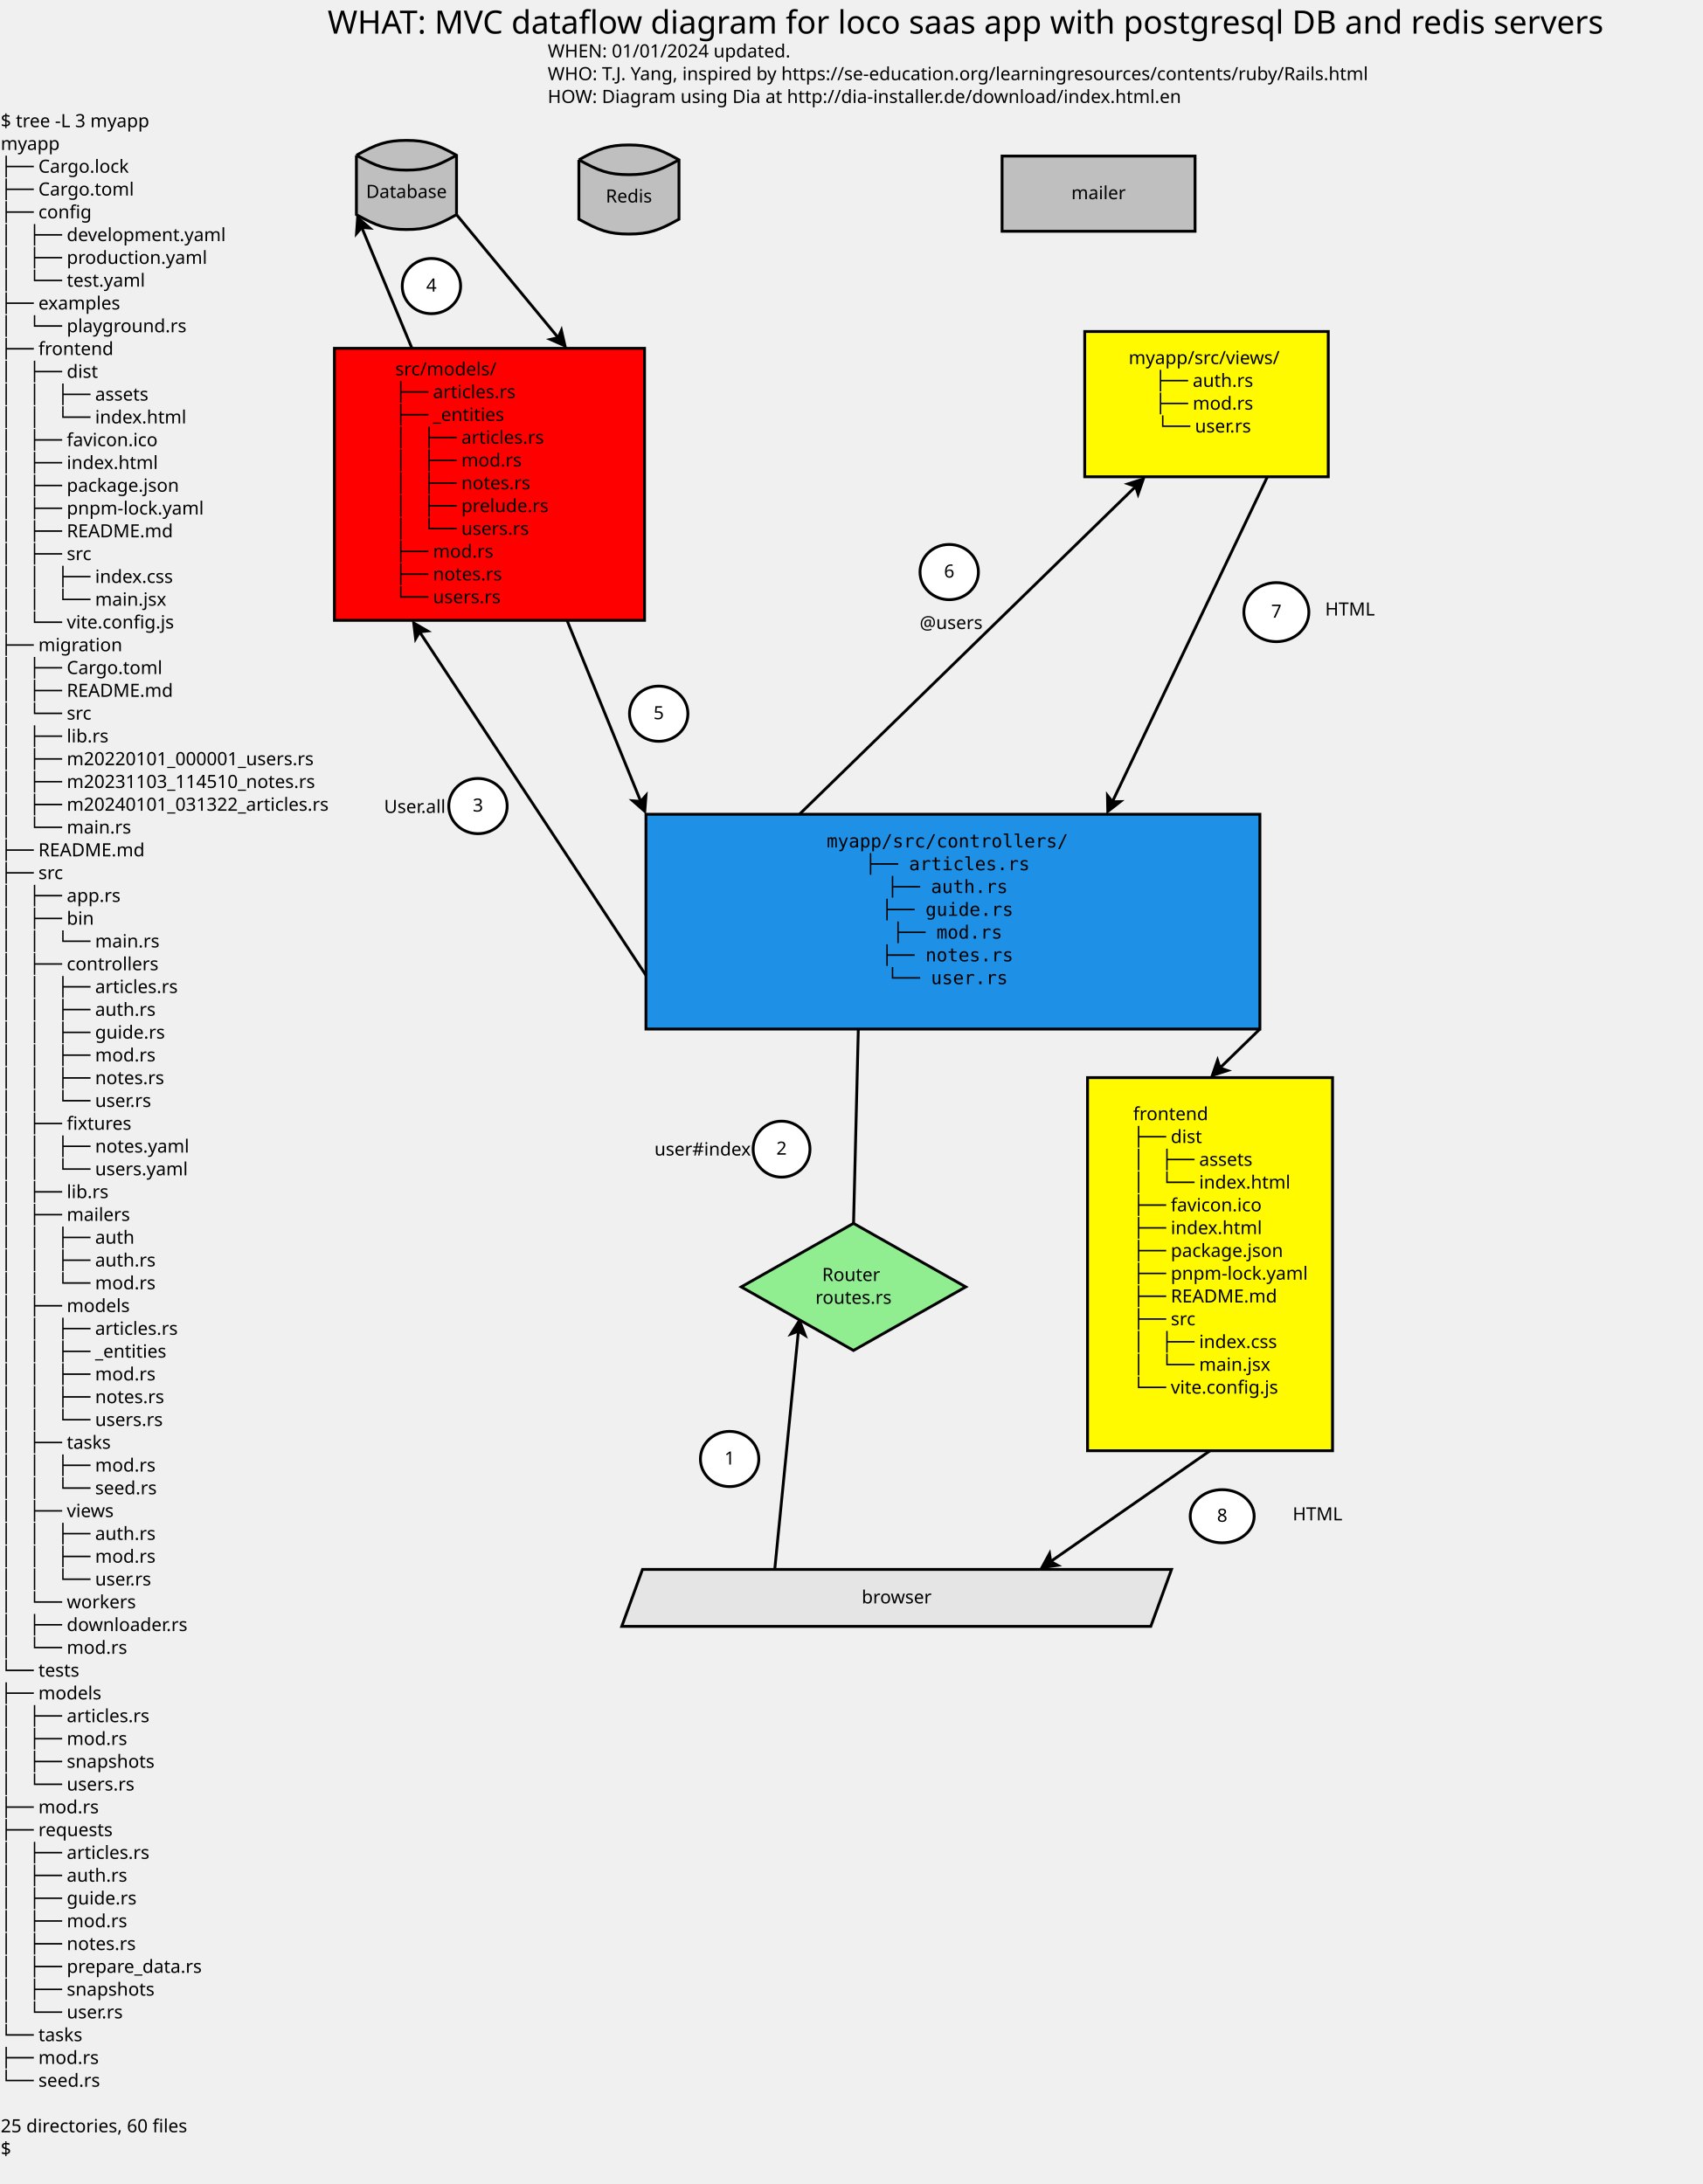
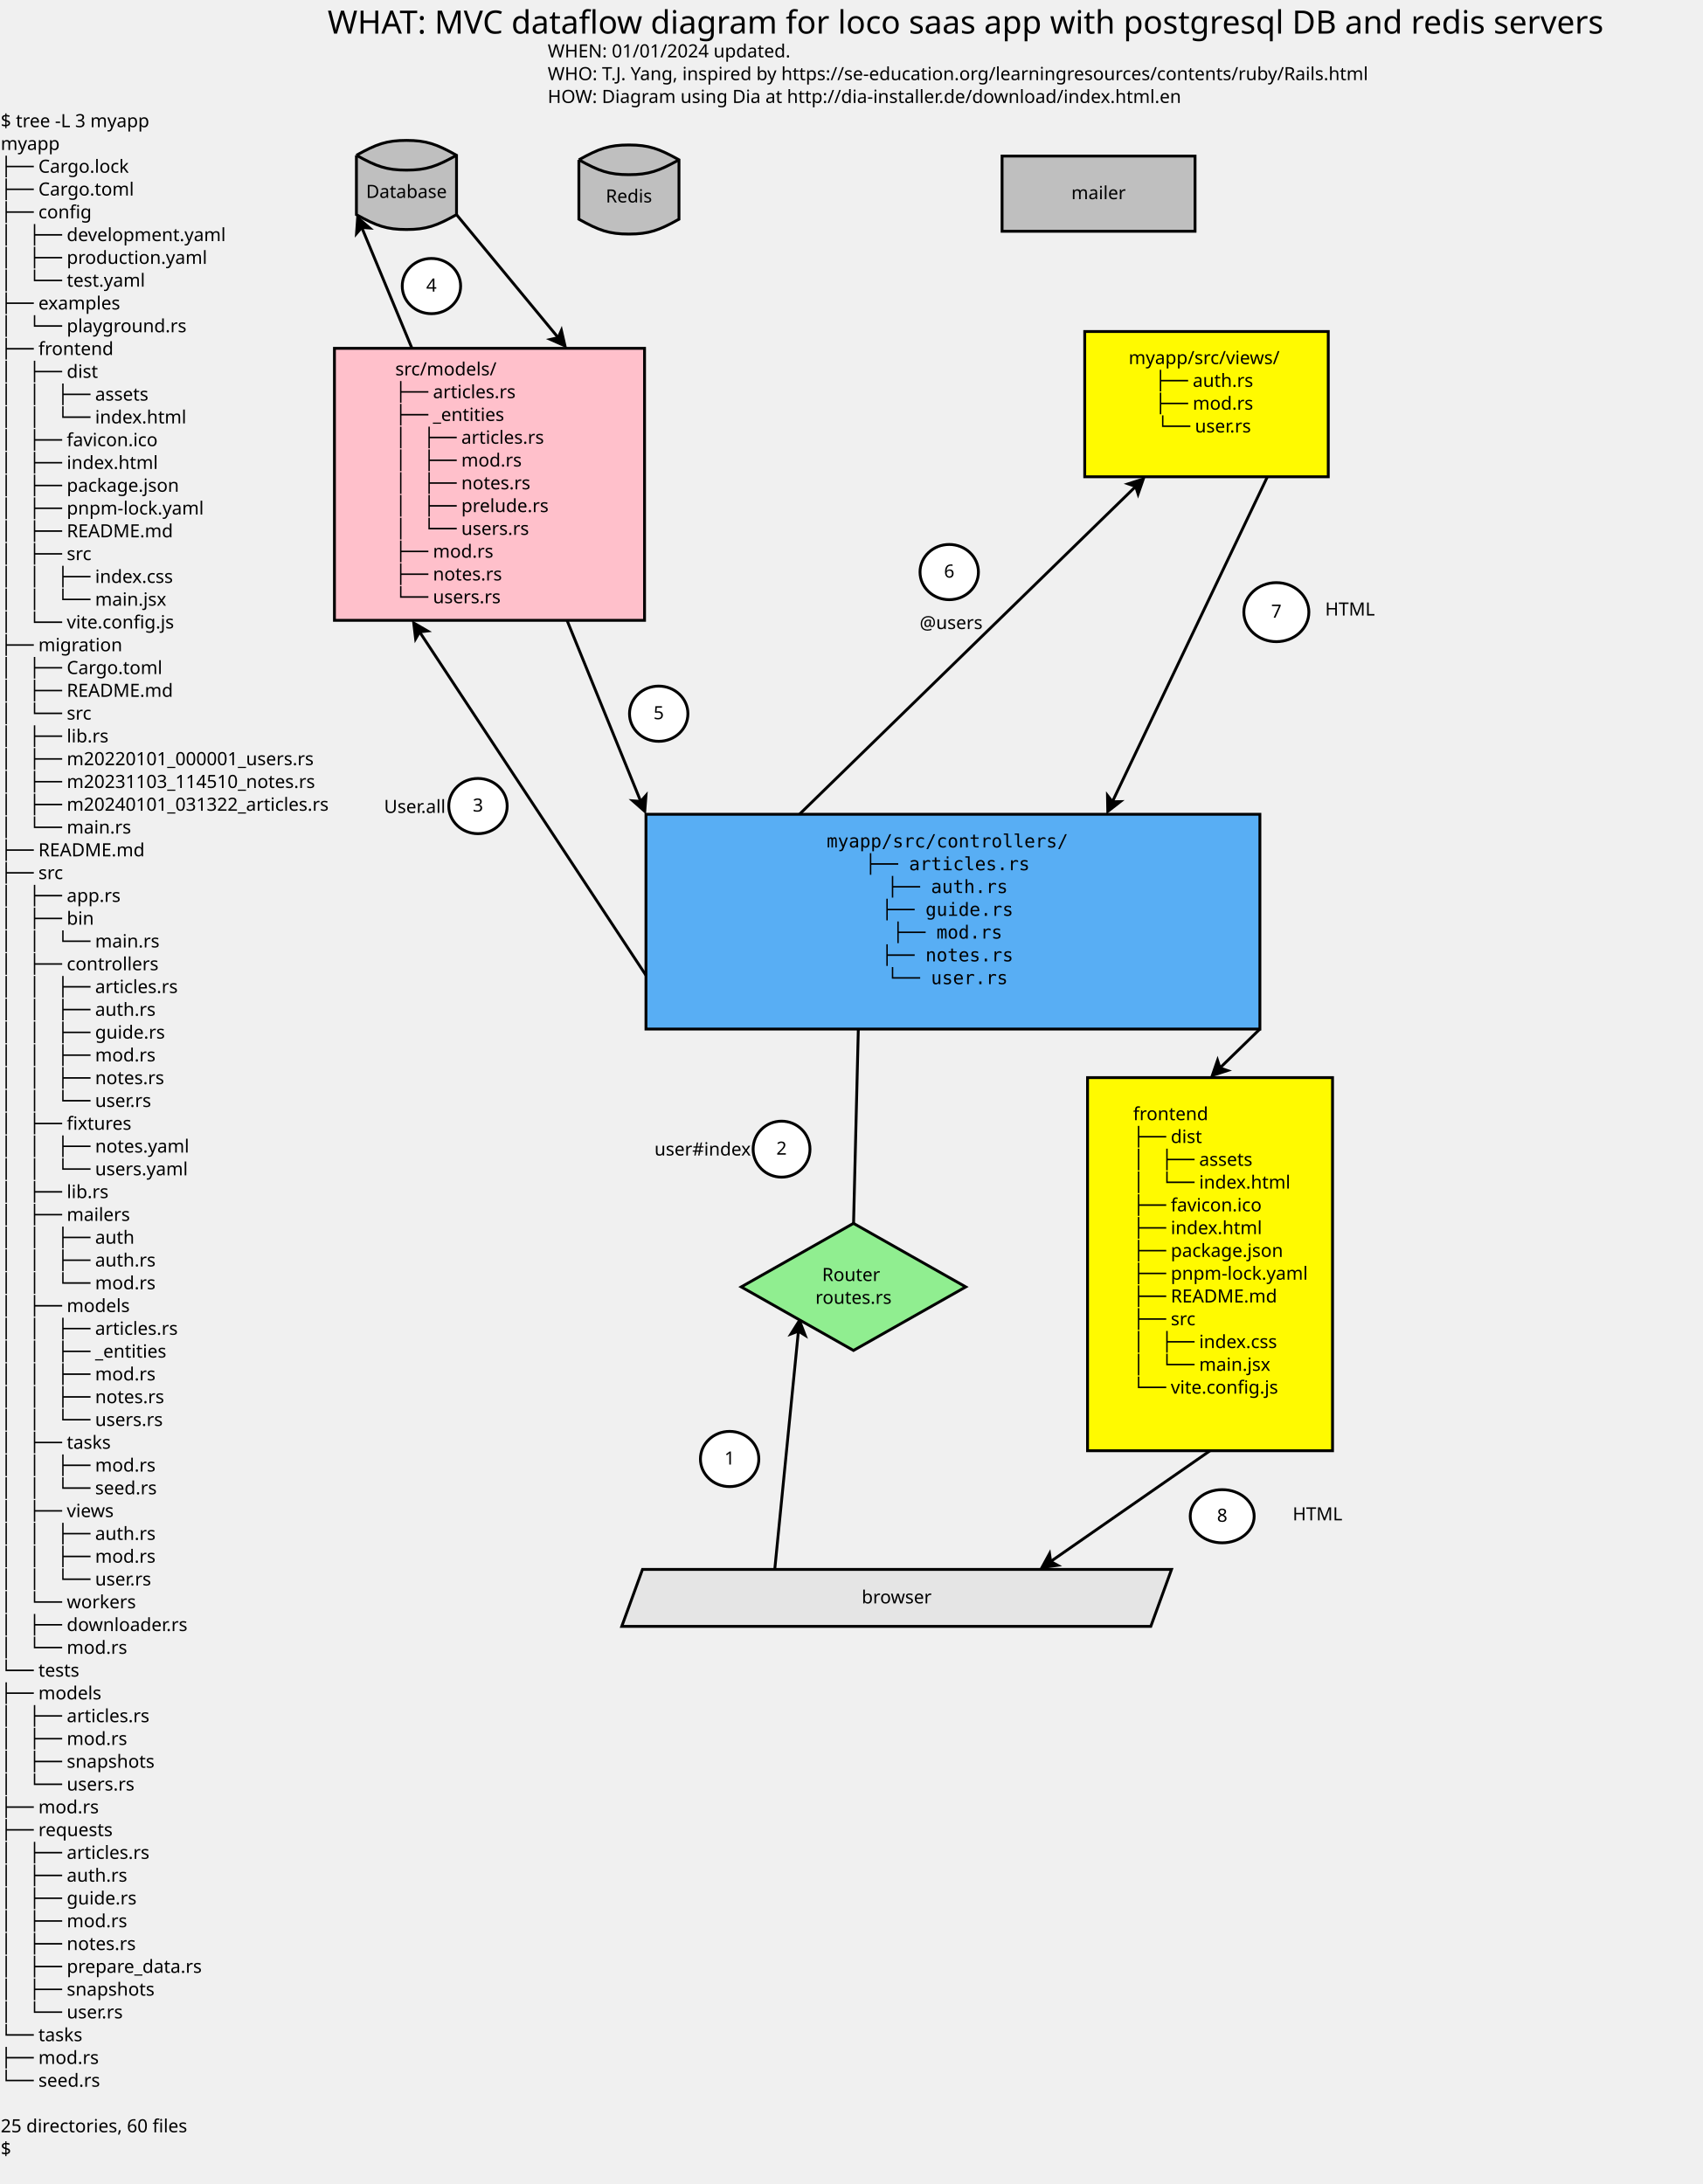
<svg xmlns="http://www.w3.org/2000/svg" width="60cm" height="77cm" viewBox="156 84 1195 1530">
  <g>
    <path style="fill: #bfbfbf" d="M 406.226 191.228 C 420.281,183.407 427.308,180.8 441.363,180.8 C 455.418,180.8 462.446,183.407 476.5,191.228 L 476.5,232.94 C 462.446,240.762 455.418,243.369 441.363,243.369 C 427.308,243.369 420.281,240.762 406.226,232.94 L 406.226,191.228z" />
    <path style="fill: none; fill-opacity:0; stroke-width: 2; stroke: #000000" d="M 406.226 191.228 C 420.281,183.407 427.308,180.8 441.363,180.8 C 455.418,180.8 462.446,183.407 476.5,191.228 L 476.5,232.94 C 462.446,240.762 455.418,243.369 441.363,243.369 C 427.308,243.369 420.281,240.762 406.226,232.94 L 406.226,191.228" />
    <path style="fill: none; fill-opacity:0; stroke-width: 2; stroke: #000000" d="M 406.226 191.228 C 420.281,199.049 427.308,201.656 441.363,201.656 C 455.418,201.656 462.446,199.049 476.5,191.228" />
    <text font-size="12.8" style="fill: #000000;text-anchor:middle;font-family:sans-serif;font-style:normal;font-weight:normal" x="441.363" y="221.18">
      <tspan x="441.363" y="221.18">Database</tspan>
    </text>
  </g>
  <g>
    <line style="fill: none; fill-opacity:0; stroke-width: 2; stroke: #000000" x1="699.912" y1="1184.24" x2="716.522" y2="1016.9" />
    <polygon style="fill: #000000" points="717.263,1009.43 721.251,1019.88 716.522,1016.9 711.3,1018.89 " />
    <polygon style="fill: none; fill-opacity:0; stroke-width: 2; stroke: #000000" points="717.263,1009.43 721.251,1019.88 716.522,1016.9 711.3,1018.89 " />
  </g>
  <g>
    <line style="fill: none; fill-opacity:0; stroke-width: 2; stroke: #000000" x1="445.218" y1="326.8" x2="409.961" y2="241.931" />
    <polygon style="fill: #000000" points="407.084,235.005 415.538,242.322 409.961,241.931 406.303,246.158 " />
    <polygon style="fill: none; fill-opacity:0; stroke-width: 2; stroke: #000000" points="407.084,235.005 415.538,242.322 409.961,241.931 406.303,246.158 " />
  </g>
  <g>
    <line style="fill: none; fill-opacity:0; stroke-width: 2; stroke: #000000" x1="755.186" y1="943.162" x2="760.261" y2="736.533" />
    <polygon style="fill: #000000" points="760.445,729.035 765.198,739.155 760.261,736.533 755.201,738.91 " />
    <polygon style="fill: none; fill-opacity:0; stroke-width: 2; stroke: #000000" points="760.445,729.035 765.198,739.155 760.261,736.533 755.201,738.91 " />
  </g>
  <g>
-     <rect style="fill: #1e90e5" x="609.5" y="653.984" width="431" height="150.816" />
+     <rect style="fill: #58aef4" x="609.5" y="653.984" width="431" height="150.816" />
    <rect style="fill: none; fill-opacity:0; stroke-width: 2; stroke: #000000" x="609.5" y="653.984" width="431" height="150.816" />
    <text font-size="12.8" style="fill: #000000;text-anchor:middle;font-family:Consolas;font-style:normal;font-weight:normal" x="825" y="677.273">
      <tspan x="825" y="677.273">myapp/src/controllers/</tspan>
      <tspan x="825" y="693.273">     ├── articles.rs</tspan>
      <tspan x="825" y="709.273"> ├── auth.rs</tspan>
      <tspan x="825" y="725.273">  ├── guide.rs</tspan>
      <tspan x="825" y="741.273">├── mod.rs</tspan>
      <tspan x="825" y="757.273">  ├── notes.rs</tspan>
      <tspan x="825" y="773.273"> └── user.rs</tspan>
      <tspan x="825" y="789.273" />
    </text>
  </g>
  <g>
    <rect style="fill: #fffa00" x="917.528" y="314.996" width="170.972" height="102" />
    <rect style="fill: none; fill-opacity:0; stroke-width: 2; stroke: #000000" x="917.528" y="314.996" width="170.972" height="102" />
    <text font-size="12.8" style="fill: #000000;text-anchor:middle;font-family:sans-serif;font-style:normal;font-weight:normal" x="1003.01" y="337.877">
      <tspan x="1003.01" y="337.877">myapp/src/views/</tspan>
      <tspan x="1003.01" y="353.877">├── auth.rs</tspan>
      <tspan x="1003.01" y="369.877">├── mod.rs</tspan>
      <tspan x="1003.01" y="385.877">└── user.rs</tspan>
      <tspan x="1003.01" y="401.877" />
    </text>
  </g>
  <g>
    <polygon style="fill: #90ee90" points="755.187,941.237 833.994,985.86 755.187,1030.48 676.38,985.86 " />
    <polygon style="fill: none; fill-opacity:0; stroke-width: 2; stroke: #000000" points="755.187,941.237 833.994,985.86 755.187,1030.48 676.38,985.86 " />
    <text font-size="12.8" style="fill: #000000;text-anchor:middle;font-family:sans-serif;font-style:normal;font-weight:normal" x="755.187" y="981.741">
      <tspan x="755.187" y="981.741">Router</tspan>
      <tspan x="755.187" y="997.741">routes.rs</tspan>
    </text>
  </g>
  <g>
    <line style="fill: none; fill-opacity:0; stroke-width: 2; stroke: #000000" x1="1005.5" y1="1100.9" x2="893.612" y2="1178.68" />
    <polygon style="fill: #000000" points="887.454,1182.96 892.811,1173.15 893.612,1178.68 898.519,1181.36 " />
    <polygon style="fill: none; fill-opacity:0; stroke-width: 2; stroke: #000000" points="887.454,1182.96 892.811,1173.15 893.612,1178.68 898.519,1181.36 " />
  </g>
  <g>
    <line style="fill: none; fill-opacity:0; stroke-width: 2; stroke: #000000" x1="717.25" y1="653.984" x2="953.302" y2="423.793" />
    <polygon style="fill: #000000" points="958.671,418.557 955.003,429.118 953.302,423.793 948.021,421.959 " />
    <polygon style="fill: none; fill-opacity:0; stroke-width: 2; stroke: #000000" points="958.671,418.557 955.003,429.118 953.302,423.793 948.021,421.959 " />
  </g>
  <g>
    <line style="fill: none; fill-opacity:0; stroke-width: 2; stroke: #000000" x1="1045.76" y1="416.996" x2="936.941" y2="645.196" />
    <polygon style="fill: #000000" points="933.712,651.966 933.503,640.787 936.941,645.196 942.53,645.091 " />
    <polygon style="fill: none; fill-opacity:0; stroke-width: 2; stroke: #000000" points="933.712,651.966 933.503,640.787 936.941,645.196 942.53,645.091 " />
  </g>
  <g>
    <line style="fill: none; fill-opacity:0; stroke-width: 2; stroke: #000000" x1="609.5" y1="767.096" x2="450.575" y2="525.93" />
    <polygon style="fill: #000000" points="446.448,519.667 456.126,525.266 450.575,525.93 447.776,530.768 " />
    <polygon style="fill: none; fill-opacity:0; stroke-width: 2; stroke: #000000" points="446.448,519.667 456.126,525.266 450.575,525.93 447.776,530.768 " />
  </g>
  <g>
    <ellipse style="fill: #ffffff" cx="668.226" cy="1106.7" rx="20.498" ry="19.387" />
    <ellipse style="fill: none; fill-opacity:0; stroke-width: 2; stroke: #000000" cx="668.226" cy="1106.7" rx="20.498" ry="19.387" />
    <text font-size="12.8" style="fill: #000000;text-anchor:middle;font-family:sans-serif;font-style:normal;font-weight:normal" x="668.226" y="1110.59">
      <tspan x="668.226" y="1110.59">1</tspan>
    </text>
  </g>
  <g>
    <ellipse style="fill: #ffffff" cx="458.886" cy="283.082" rx="20.498" ry="19.387" />
    <ellipse style="fill: none; fill-opacity:0; stroke-width: 2; stroke: #000000" cx="458.886" cy="283.082" rx="20.498" ry="19.387" />
    <text font-size="12.8" style="fill: #000000;text-anchor:middle;font-family:sans-serif;font-style:normal;font-weight:normal" x="458.886" y="286.963">
      <tspan x="458.886" y="286.963">4</tspan>
    </text>
  </g>
  <g>
    <ellipse style="fill: #ffffff" cx="618.444" cy="583.37" rx="20.498" ry="19.387" />
    <ellipse style="fill: none; fill-opacity:0; stroke-width: 2; stroke: #000000" cx="618.444" cy="583.37" rx="20.498" ry="19.387" />
    <text font-size="12.8" style="fill: #000000;text-anchor:middle;font-family:sans-serif;font-style:normal;font-weight:normal" x="618.444" y="587.251">
      <tspan x="618.444" y="587.251">5</tspan>
    </text>
  </g>
  <g>
    <polygon style="fill: #e5e5e5" points="607.059,1184.24 978.47,1184.24 963.911,1224.24 592.5,1224.24 " />
    <polygon style="fill: none; fill-opacity:0; stroke-width: 2; stroke: #000000" points="607.059,1184.24 978.47,1184.24 963.911,1224.24 592.5,1224.24 " />
    <text font-size="12.8" style="fill: #000000;text-anchor:middle;font-family:sans-serif;font-style:normal;font-weight:normal" x="785.485" y="1208.12">
      <tspan x="785.485" y="1208.12">browser</tspan>
    </text>
  </g>
  <g>
    <line style="fill: none; fill-opacity:0; stroke-width: 2; stroke: #000000" x1="554.074" y1="517.8" x2="605.83" y2="644.966" />
    <polygon style="fill: #000000" points="608.657,651.913 600.256,644.535 605.83,644.966 609.519,640.766 " />
    <polygon style="fill: none; fill-opacity:0; stroke-width: 2; stroke: #000000" points="608.657,651.913 600.256,644.535 605.83,644.966 609.519,640.766 " />
  </g>
  <g>
    <line style="fill: none; fill-opacity:0; stroke-width: 2; stroke: #000000" x1="476.5" y1="232.94" x2="547.871" y2="319.295" />
    <polygon style="fill: #000000" points="552.649,325.076 542.425,320.554 547.871,319.295 550.133,314.183 " />
    <polygon style="fill: none; fill-opacity:0; stroke-width: 2; stroke: #000000" points="552.649,325.076 542.425,320.554 547.871,319.295 550.133,314.183 " />
  </g>
  <text font-size="12.8" style="fill: #000000;text-anchor:start;font-family:sans-serif;font-style:normal;font-weight:normal" x="540.512" y="122.5">
    <tspan x="540.512" y="122.5">WHEN:  01/01/2024 updated.</tspan>
    <tspan x="540.512" y="138.5">WHO:  T.J. Yang, inspired by https://se-education.org/learningresources/contents/ruby/Rails.html</tspan>
    <tspan x="540.512" y="154.5">HOW: Diagram using Dia at http://dia-installer.de/download/index.html.en</tspan>
    <tspan x="540.512" y="170.5" />
  </text>
  <g>
    <g>
      <ellipse style="fill: #ffffff" cx="704.688" cy="889.133" rx="19.959" ry="19.65" />
      <ellipse style="fill: none; fill-opacity:0; stroke-width: 2; stroke: #000000" cx="704.688" cy="889.133" rx="19.959" ry="19.65" />
      <text font-size="12.8" style="fill: #000000;text-anchor:middle;font-family:sans-serif;font-style:normal;font-weight:normal" x="704.688" y="893.014">
        <tspan x="704.688" y="893.014">2</tspan>
      </text>
    </g>
    <text font-size="12.8" style="fill: #000000;text-anchor:start;font-family:sans-serif;font-style:normal;font-weight:normal" x="615.45" y="893.61">
      <tspan x="615.45" y="893.61">user#index</tspan>
    </text>
  </g>
  <text font-size="12.8" style="fill: #000000;text-anchor:start;font-family:sans-serif;font-style:normal;font-weight:normal" x="156.5" y="171.513">
    <tspan x="156.5" y="171.513">$ tree -L 3 myapp</tspan>
    <tspan x="156.5" y="187.513">myapp</tspan>
    <tspan x="156.5" y="203.513">├── Cargo.lock</tspan>
    <tspan x="156.5" y="219.513">├── Cargo.toml</tspan>
    <tspan x="156.5" y="235.513">├── config</tspan>
    <tspan x="156.5" y="251.513">│   ├── development.yaml</tspan>
    <tspan x="156.5" y="267.513">│   ├── production.yaml</tspan>
    <tspan x="156.5" y="283.513">│   └── test.yaml</tspan>
    <tspan x="156.5" y="299.513">├── examples</tspan>
    <tspan x="156.5" y="315.513">│   └── playground.rs</tspan>
    <tspan x="156.5" y="331.513">├── frontend</tspan>
    <tspan x="156.5" y="347.513">│   ├── dist</tspan>
    <tspan x="156.5" y="363.513">│   │   ├── assets</tspan>
    <tspan x="156.5" y="379.513">│   │   └── index.html</tspan>
    <tspan x="156.5" y="395.513">│   ├── favicon.ico</tspan>
    <tspan x="156.5" y="411.513">│   ├── index.html</tspan>
    <tspan x="156.5" y="427.513">│   ├── package.json</tspan>
    <tspan x="156.5" y="443.513">│   ├── pnpm-lock.yaml</tspan>
    <tspan x="156.5" y="459.513">│   ├── README.md</tspan>
    <tspan x="156.5" y="475.513">│   ├── src</tspan>
    <tspan x="156.5" y="491.513">│   │   ├── index.css</tspan>
    <tspan x="156.5" y="507.513">│   │   └── main.jsx</tspan>
    <tspan x="156.5" y="523.513">│   └── vite.config.js</tspan>
    <tspan x="156.5" y="539.513">├── migration</tspan>
    <tspan x="156.5" y="555.513">│   ├── Cargo.toml</tspan>
    <tspan x="156.5" y="571.513">│   ├── README.md</tspan>
    <tspan x="156.5" y="587.513">│   └── src</tspan>
    <tspan x="156.5" y="603.513">│       ├── lib.rs</tspan>
    <tspan x="156.5" y="619.513">│       ├── m20220101_000001_users.rs</tspan>
    <tspan x="156.5" y="635.513">│       ├── m20231103_114510_notes.rs</tspan>
    <tspan x="156.5" y="651.513">│       ├── m20240101_031322_articles.rs</tspan>
    <tspan x="156.5" y="667.513">│       └── main.rs</tspan>
    <tspan x="156.5" y="683.513">├── README.md</tspan>
    <tspan x="156.5" y="699.513">├── src</tspan>
    <tspan x="156.5" y="715.513">│   ├── app.rs</tspan>
    <tspan x="156.5" y="731.513">│   ├── bin</tspan>
    <tspan x="156.5" y="747.513">│   │   └── main.rs</tspan>
    <tspan x="156.5" y="763.513">│   ├── controllers</tspan>
    <tspan x="156.5" y="779.513">│   │   ├── articles.rs</tspan>
    <tspan x="156.5" y="795.513">│   │   ├── auth.rs</tspan>
    <tspan x="156.5" y="811.513">│   │   ├── guide.rs</tspan>
    <tspan x="156.5" y="827.513">│   │   ├── mod.rs</tspan>
    <tspan x="156.5" y="843.513">│   │   ├── notes.rs</tspan>
    <tspan x="156.5" y="859.513">│   │   └── user.rs</tspan>
    <tspan x="156.5" y="875.513">│   ├── fixtures</tspan>
    <tspan x="156.5" y="891.513">│   │   ├── notes.yaml</tspan>
    <tspan x="156.5" y="907.513">│   │   └── users.yaml</tspan>
    <tspan x="156.5" y="923.513">│   ├── lib.rs</tspan>
    <tspan x="156.5" y="939.513">│   ├── mailers</tspan>
    <tspan x="156.5" y="955.513">│   │   ├── auth</tspan>
    <tspan x="156.5" y="971.513">│   │   ├── auth.rs</tspan>
    <tspan x="156.5" y="987.513">│   │   └── mod.rs</tspan>
    <tspan x="156.5" y="1003.51">│   ├── models</tspan>
    <tspan x="156.5" y="1019.51">│   │   ├── articles.rs</tspan>
    <tspan x="156.5" y="1035.51">│   │   ├── _entities</tspan>
    <tspan x="156.5" y="1051.51">│   │   ├── mod.rs</tspan>
    <tspan x="156.5" y="1067.51">│   │   ├── notes.rs</tspan>
    <tspan x="156.5" y="1083.51">│   │   └── users.rs</tspan>
    <tspan x="156.5" y="1099.51">│   ├── tasks</tspan>
    <tspan x="156.5" y="1115.51">│   │   ├── mod.rs</tspan>
    <tspan x="156.5" y="1131.51">│   │   └── seed.rs</tspan>
    <tspan x="156.5" y="1147.51">│   ├── views</tspan>
    <tspan x="156.5" y="1163.51">│   │   ├── auth.rs</tspan>
    <tspan x="156.5" y="1179.51">│   │   ├── mod.rs</tspan>
    <tspan x="156.5" y="1195.51">│   │   └── user.rs</tspan>
    <tspan x="156.5" y="1211.51">│   └── workers</tspan>
    <tspan x="156.5" y="1227.51">│       ├── downloader.rs</tspan>
    <tspan x="156.5" y="1243.51">│       └── mod.rs</tspan>
    <tspan x="156.5" y="1259.51">└── tests</tspan>
    <tspan x="156.5" y="1275.51">    ├── models</tspan>
    <tspan x="156.5" y="1291.51">    │   ├── articles.rs</tspan>
    <tspan x="156.5" y="1307.51">    │   ├── mod.rs</tspan>
    <tspan x="156.5" y="1323.51">    │   ├── snapshots</tspan>
    <tspan x="156.5" y="1339.51">    │   └── users.rs</tspan>
    <tspan x="156.5" y="1355.51">    ├── mod.rs</tspan>
    <tspan x="156.5" y="1371.51">    ├── requests</tspan>
    <tspan x="156.5" y="1387.51">    │   ├── articles.rs</tspan>
    <tspan x="156.5" y="1403.51">    │   ├── auth.rs</tspan>
    <tspan x="156.5" y="1419.51">    │   ├── guide.rs</tspan>
    <tspan x="156.5" y="1435.51">    │   ├── mod.rs</tspan>
    <tspan x="156.5" y="1451.51">    │   ├── notes.rs</tspan>
    <tspan x="156.5" y="1467.51">    │   ├── prepare_data.rs</tspan>
    <tspan x="156.5" y="1483.51">    │   ├── snapshots</tspan>
    <tspan x="156.5" y="1499.51">    │   └── user.rs</tspan>
    <tspan x="156.5" y="1515.51">    └── tasks</tspan>
    <tspan x="156.5" y="1531.51">        ├── mod.rs</tspan>
    <tspan x="156.5" y="1547.51">        └── seed.rs</tspan>
    <tspan x="156.5" y="1563.51" />
    <tspan x="156.5" y="1579.51">25 directories, 60 files</tspan>
    <tspan x="156.5" y="1595.51">$</tspan>
    <tspan x="156.5" y="1611.51" />
  </text>
  <g>
    <path style="fill: #bfbfbf" d="M 562.4 194.428 C 576.455,186.607 583.482,184 597.537,184 C 611.592,184 618.62,186.607 632.674,194.428 L 632.674,236.14 C 618.62,243.962 611.592,246.569 597.537,246.569 C 583.482,246.569 576.455,243.962 562.4,236.14 L 562.4,194.428z" />
    <path style="fill: none; fill-opacity:0; stroke-width: 2; stroke: #000000" d="M 562.4 194.428 C 576.455,186.607 583.482,184 597.537,184 C 611.592,184 618.62,186.607 632.674,194.428 L 632.674,236.14 C 618.62,243.962 611.592,246.569 597.537,246.569 C 583.482,246.569 576.455,243.962 562.4,236.14 L 562.4,194.428" />
    <path style="fill: none; fill-opacity:0; stroke-width: 2; stroke: #000000" d="M 562.4 194.428 C 576.455,202.249 583.482,204.856 597.537,204.856 C 611.592,204.856 618.62,202.249 632.674,194.428" />
    <text font-size="12.8" style="fill: #000000;text-anchor:middle;font-family:sans-serif;font-style:normal;font-weight:normal" x="597.537" y="224.38">
      <tspan x="597.537" y="224.38">Redis</tspan>
    </text>
  </g>
  <g>
    <rect style="fill: #bfbfbf" x="859.5" y="191.8" width="135.472" height="52.807" />
    <rect style="fill: none; fill-opacity:0; stroke-width: 2; stroke: #000000" x="859.5" y="191.8" width="135.472" height="52.807" />
    <text font-size="12.8" style="fill: #000000;text-anchor:middle;font-family:sans-serif;font-style:normal;font-weight:normal" x="927.236" y="222.085">
      <tspan x="927.236" y="222.085">mailer</tspan>
    </text>
  </g>
  <g>
    <line style="fill: none; fill-opacity:0; stroke-width: 2; stroke: #000000" x1="1040.5" y1="804.8" x2="1012.47" y2="832.106" />
    <polygon style="fill: #000000" points="1007.1,837.34 1010.77,826.78 1012.47,832.106 1017.75,833.942 " />
    <polygon style="fill: none; fill-opacity:0; stroke-width: 2; stroke: #000000" points="1007.1,837.34 1010.77,826.78 1012.47,832.106 1017.75,833.942 " />
  </g>
  <g>
    <text font-size="12.8" style="fill: #000000;text-anchor:start;font-family:sans-serif;font-style:normal;font-weight:normal" x="933.772" y="1088.05">
      <tspan x="933.772" y="1088.05">HTML</tspan>
    </text>
    <g>
      <rect style="fill: #fffa00" x="919.5" y="838.9" width="172" height="262" />
      <rect style="fill: none; fill-opacity:0; stroke-width: 2; stroke: #000000" x="919.5" y="838.9" width="172" height="262" />
      <text font-size="12.8" style="fill: #000000;text-anchor:middle;font-family:sans-serif;font-style:normal;font-weight:normal" x="1005.5" y="861.781">
        <tspan x="1005.5" y="861.781" />
        <tspan x="1005.5" y="877.781" />
        <tspan x="1005.5" y="893.781" />
        <tspan x="1005.5" y="909.781" />
        <tspan x="1005.5" y="925.781" />
        <tspan x="1005.5" y="941.781" />
        <tspan x="1005.5" y="957.781" />
        <tspan x="1005.5" y="973.781" />
        <tspan x="1005.5" y="989.781" />
        <tspan x="1005.5" y="1005.78" />
        <tspan x="1005.5" y="1021.78" />
        <tspan x="1005.5" y="1037.78" />
        <tspan x="1005.5" y="1053.78" />
        <tspan x="1005.5" y="1069.78" />
        <tspan x="1005.5" y="1085.78" />
      </text>
    </g>
    <text font-size="12.8" style="fill: #000000;text-anchor:start;font-family:sans-serif;font-style:normal;font-weight:normal" x="951.5" y="868.8">
      <tspan x="951.5" y="868.8">frontend</tspan>
      <tspan x="951.5" y="884.8">├── dist</tspan>
      <tspan x="951.5" y="900.8">│   ├── assets</tspan>
      <tspan x="951.5" y="916.8">│   └── index.html</tspan>
      <tspan x="951.5" y="932.8">├── favicon.ico</tspan>
      <tspan x="951.5" y="948.8">├── index.html</tspan>
      <tspan x="951.5" y="964.8">├── package.json</tspan>
      <tspan x="951.5" y="980.8">├── pnpm-lock.yaml</tspan>
      <tspan x="951.5" y="996.8">├── README.md</tspan>
      <tspan x="951.5" y="1012.8">├── src</tspan>
      <tspan x="951.5" y="1028.8">│   ├── index.css</tspan>
      <tspan x="951.5" y="1044.8">│   └── main.jsx</tspan>
      <tspan x="951.5" y="1060.8">└── vite.config.js</tspan>
      <tspan x="951.5" y="1076.8" />
    </text>
  </g>
  <g>
    <g>
      <ellipse style="fill: #ffffff" cx="1052.06" cy="512.055" rx="22.819" ry="20.725" />
      <ellipse style="fill: none; fill-opacity:0; stroke-width: 2; stroke: #000000" cx="1052.06" cy="512.055" rx="22.819" ry="20.725" />
      <text font-size="12.8" style="fill: #000000;text-anchor:middle;font-family:sans-serif;font-style:normal;font-weight:normal" x="1052.06" y="515.936">
        <tspan x="1052.06" y="515.936">7</tspan>
      </text>
    </g>
    <text font-size="12.8" style="fill: #000000;text-anchor:start;font-family:sans-serif;font-style:normal;font-weight:normal" x="1086.31" y="514.42">
      <tspan x="1086.31" y="514.42">HTML</tspan>
    </text>
  </g>
  <g>
    <g>
      <ellipse style="fill: #ffffff" cx="822.392" cy="483.91" rx="20.498" ry="19.387" />
      <ellipse style="fill: none; fill-opacity:0; stroke-width: 2; stroke: #000000" cx="822.392" cy="483.91" rx="20.498" ry="19.387" />
      <text font-size="12.8" style="fill: #000000;text-anchor:middle;font-family:sans-serif;font-style:normal;font-weight:normal" x="822.392" y="487.791">
        <tspan x="822.392" y="487.791">6</tspan>
      </text>
    </g>
    <text font-size="12.8" style="fill: #000000;text-anchor:start;font-family:sans-serif;font-style:normal;font-weight:normal" x="801.632" y="523.928">
      <tspan x="801.632" y="523.928">@users</tspan>
    </text>
  </g>
  <g>
    <g>
      <ellipse style="fill: #ffffff" cx="1014.04" cy="1146.9" rx="22.439" ry="18.663" />
      <ellipse style="fill: none; fill-opacity:0; stroke-width: 2; stroke: #000000" cx="1014.04" cy="1146.9" rx="22.439" ry="18.663" />
      <text font-size="12.8" style="fill: #000000;text-anchor:middle;font-family:sans-serif;font-style:normal;font-weight:normal" x="1014.04" y="1150.79">
        <tspan x="1014.04" y="1150.79">8</tspan>
      </text>
    </g>
    <text font-size="12.8" style="fill: #000000;text-anchor:start;font-family:sans-serif;font-style:normal;font-weight:normal" x="1063.5" y="1149.8">
      <tspan x="1063.5" y="1149.8">HTML</tspan>
    </text>
  </g>
  <text font-size="22.578" style="fill: #000000;text-anchor:start;font-family:sans-serif;font-style:normal;font-weight:normal" x="386" y="105.8">
    <tspan x="386" y="105.8">WHAT: MVC dataflow diagram  for loco saas app with postgresql DB and redis servers</tspan>
    <tspan x="386" y="134.022" />
    <tspan x="386" y="162.244" />
  </text>
  <g>
    <g>
-       <rect style="fill: #ff0000" x="390.792" y="326.8" width="217.708" height="191" />
+       <rect style="fill: #ffc0cb" x="390.792" y="326.8" width="217.708" height="191" />
      <rect style="fill: none; fill-opacity:0; stroke-width: 2; stroke: #000000" x="390.792" y="326.8" width="217.708" height="191" />
      <text font-size="12.8" style="fill: #000000;text-anchor:middle;font-family:sans-serif;font-style:normal;font-weight:normal" x="499.646" y="426.181">
        <tspan x="499.646" y="426.181" />
      </text>
    </g>
    <text font-size="12.8" style="fill: #000000;text-anchor:start;font-family:sans-serif;font-style:normal;font-weight:normal" x="611.14" y="458.348">
      <tspan x="611.14" y="458.348" />
    </text>
    <text font-size="12.8" style="fill: #000000;text-anchor:start;font-family:sans-serif;font-style:normal;font-weight:normal" x="433.5" y="345.8">
      <tspan x="433.5" y="345.8">src/models/</tspan>
      <tspan x="433.5" y="361.8">├── articles.rs</tspan>
      <tspan x="433.5" y="377.8">├── _entities</tspan>
      <tspan x="433.5" y="393.8">│   ├── articles.rs</tspan>
      <tspan x="433.5" y="409.8">│   ├── mod.rs</tspan>
      <tspan x="433.5" y="425.8">│   ├── notes.rs</tspan>
      <tspan x="433.5" y="441.8">│   ├── prelude.rs</tspan>
      <tspan x="433.5" y="457.8">│   └── users.rs</tspan>
      <tspan x="433.5" y="473.8">├── mod.rs</tspan>
      <tspan x="433.5" y="489.8">├── notes.rs</tspan>
      <tspan x="433.5" y="505.8">└── users.rs</tspan>
    </text>
  </g>
  <g>
    <g>
      <ellipse style="fill: #ffffff" cx="491.56" cy="648.22" rx="20.498" ry="19.387" />
      <ellipse style="fill: none; fill-opacity:0; stroke-width: 2; stroke: #000000" cx="491.56" cy="648.22" rx="20.498" ry="19.387" />
      <text font-size="12.8" style="fill: #000000;text-anchor:middle;font-family:sans-serif;font-style:normal;font-weight:normal" x="491.56" y="652.101">
        <tspan x="491.56" y="652.101">3</tspan>
      </text>
    </g>
    <text font-size="12.8" style="fill: #000000;text-anchor:start;font-family:sans-serif;font-style:normal;font-weight:normal" x="425.624" y="653.038">
      <tspan x="425.624" y="653.038">User.all</tspan>
    </text>
  </g>
</svg>
